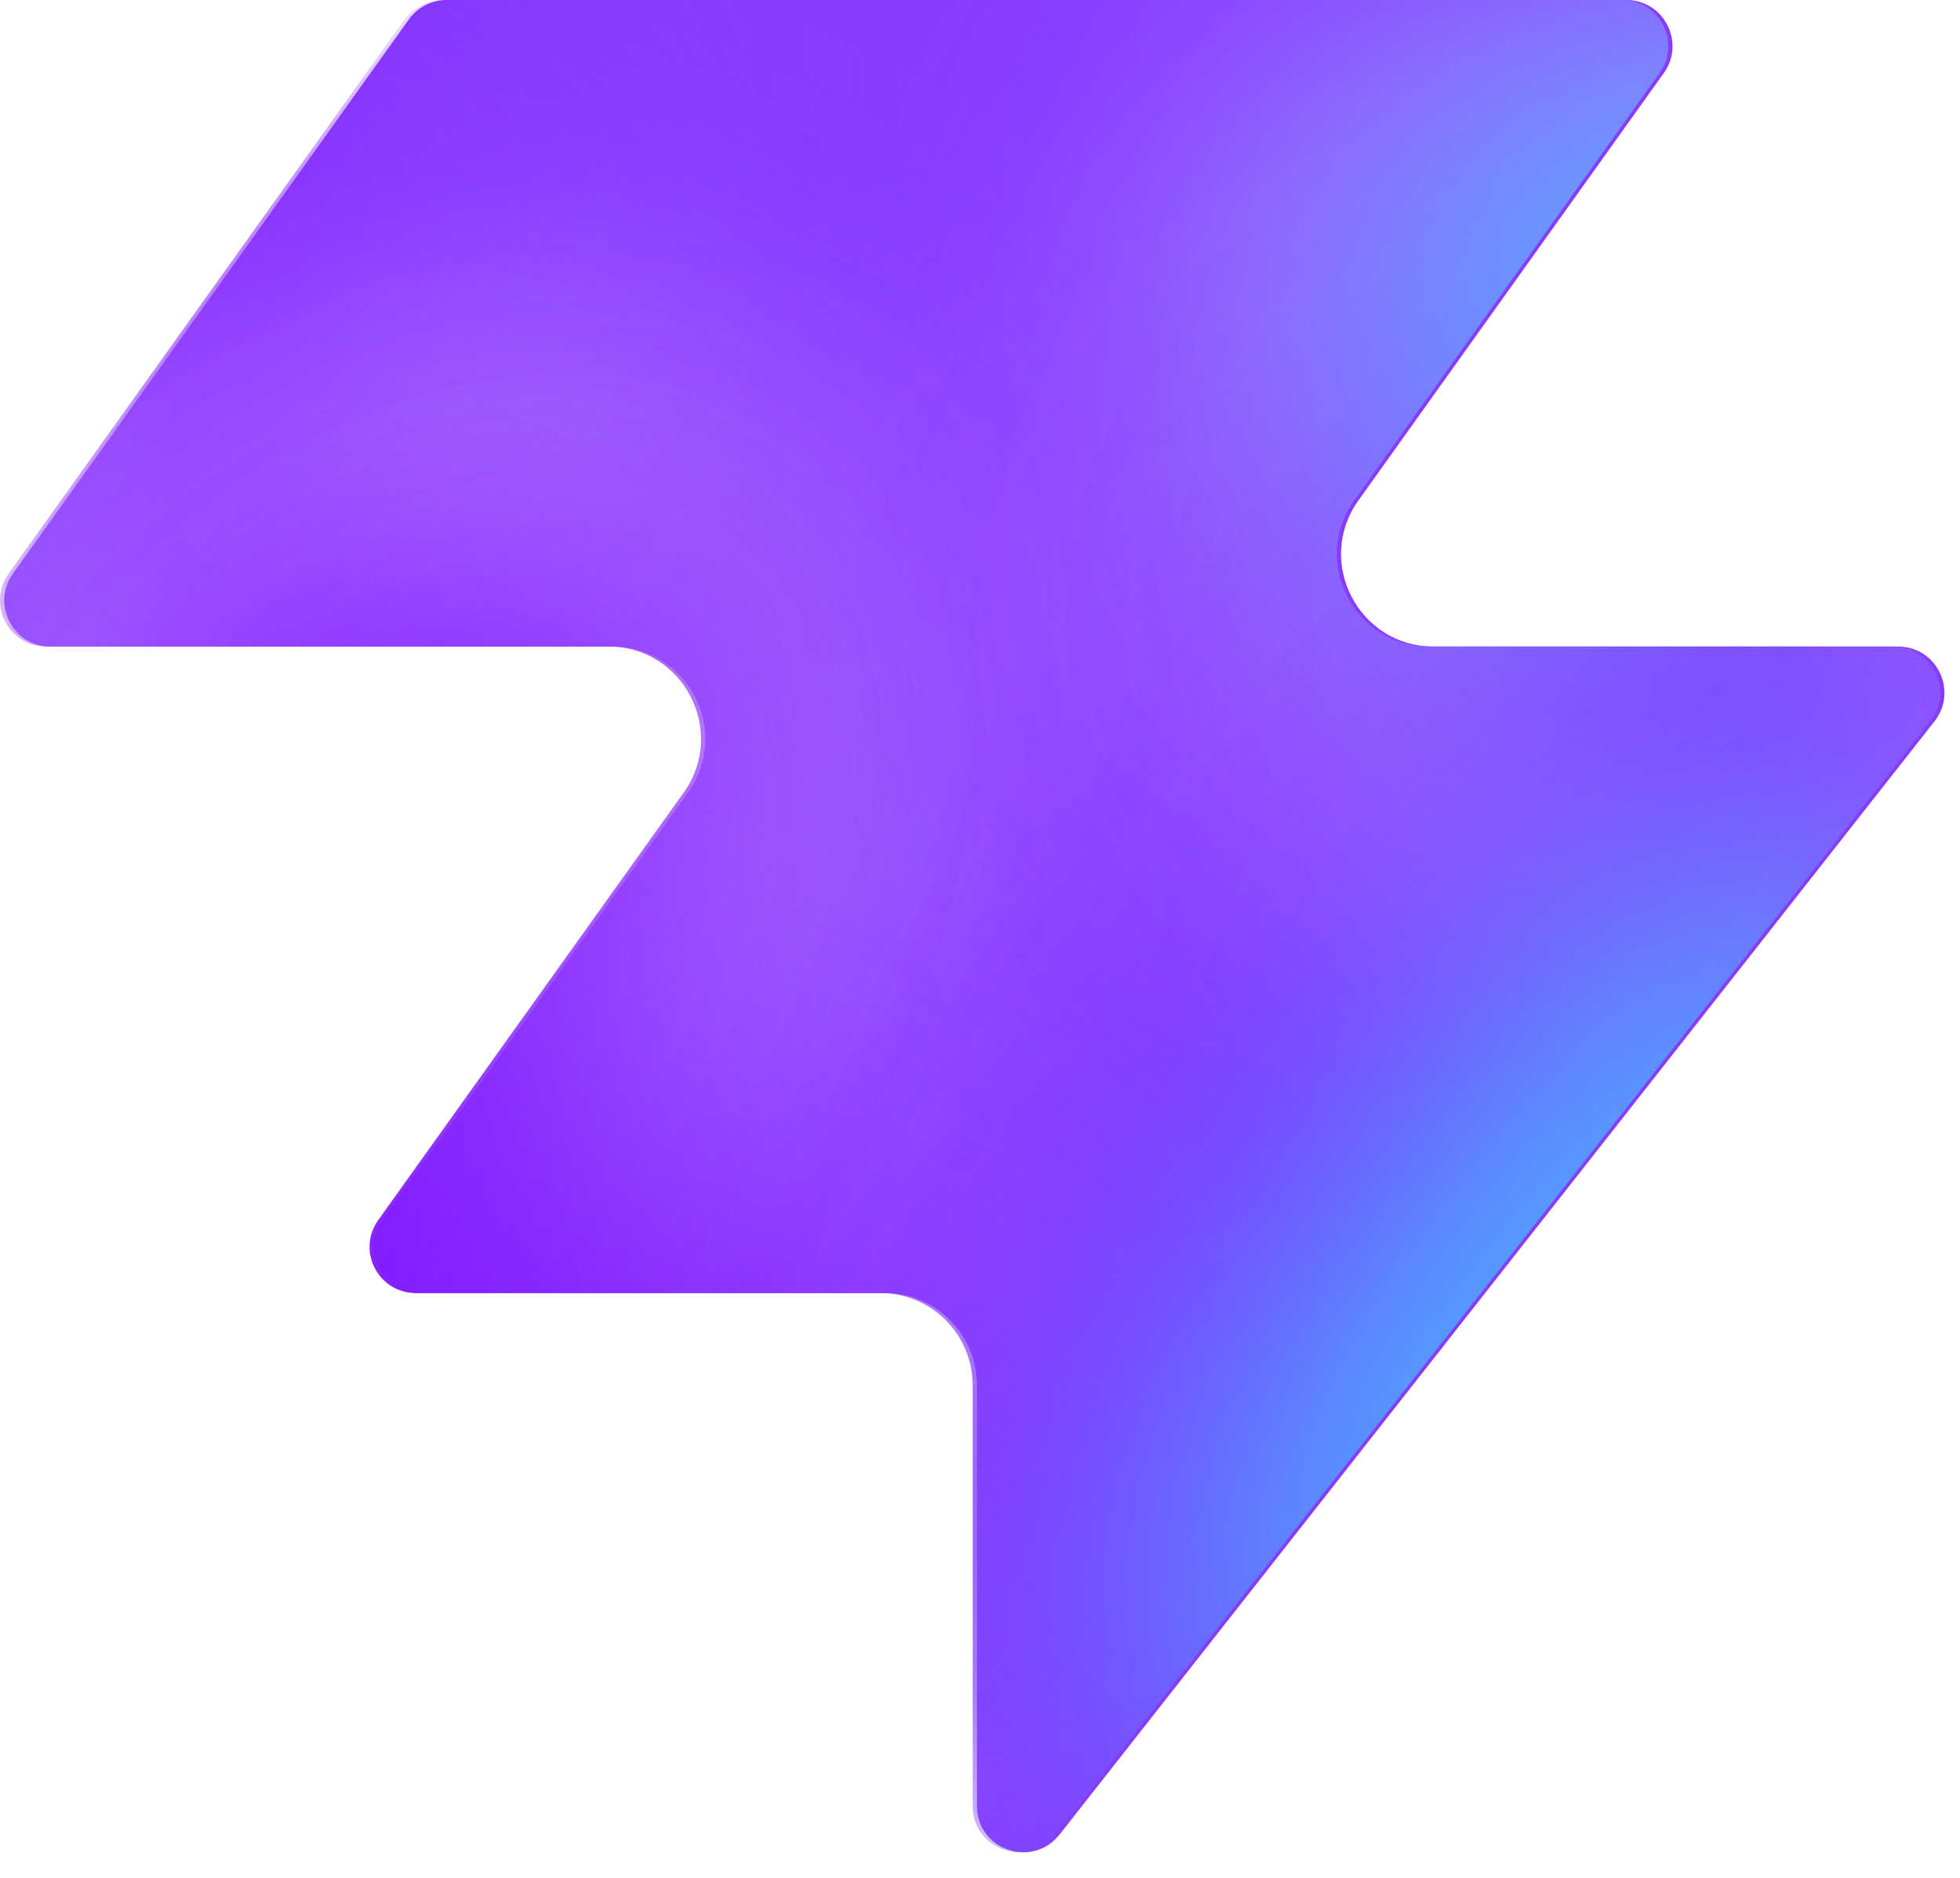
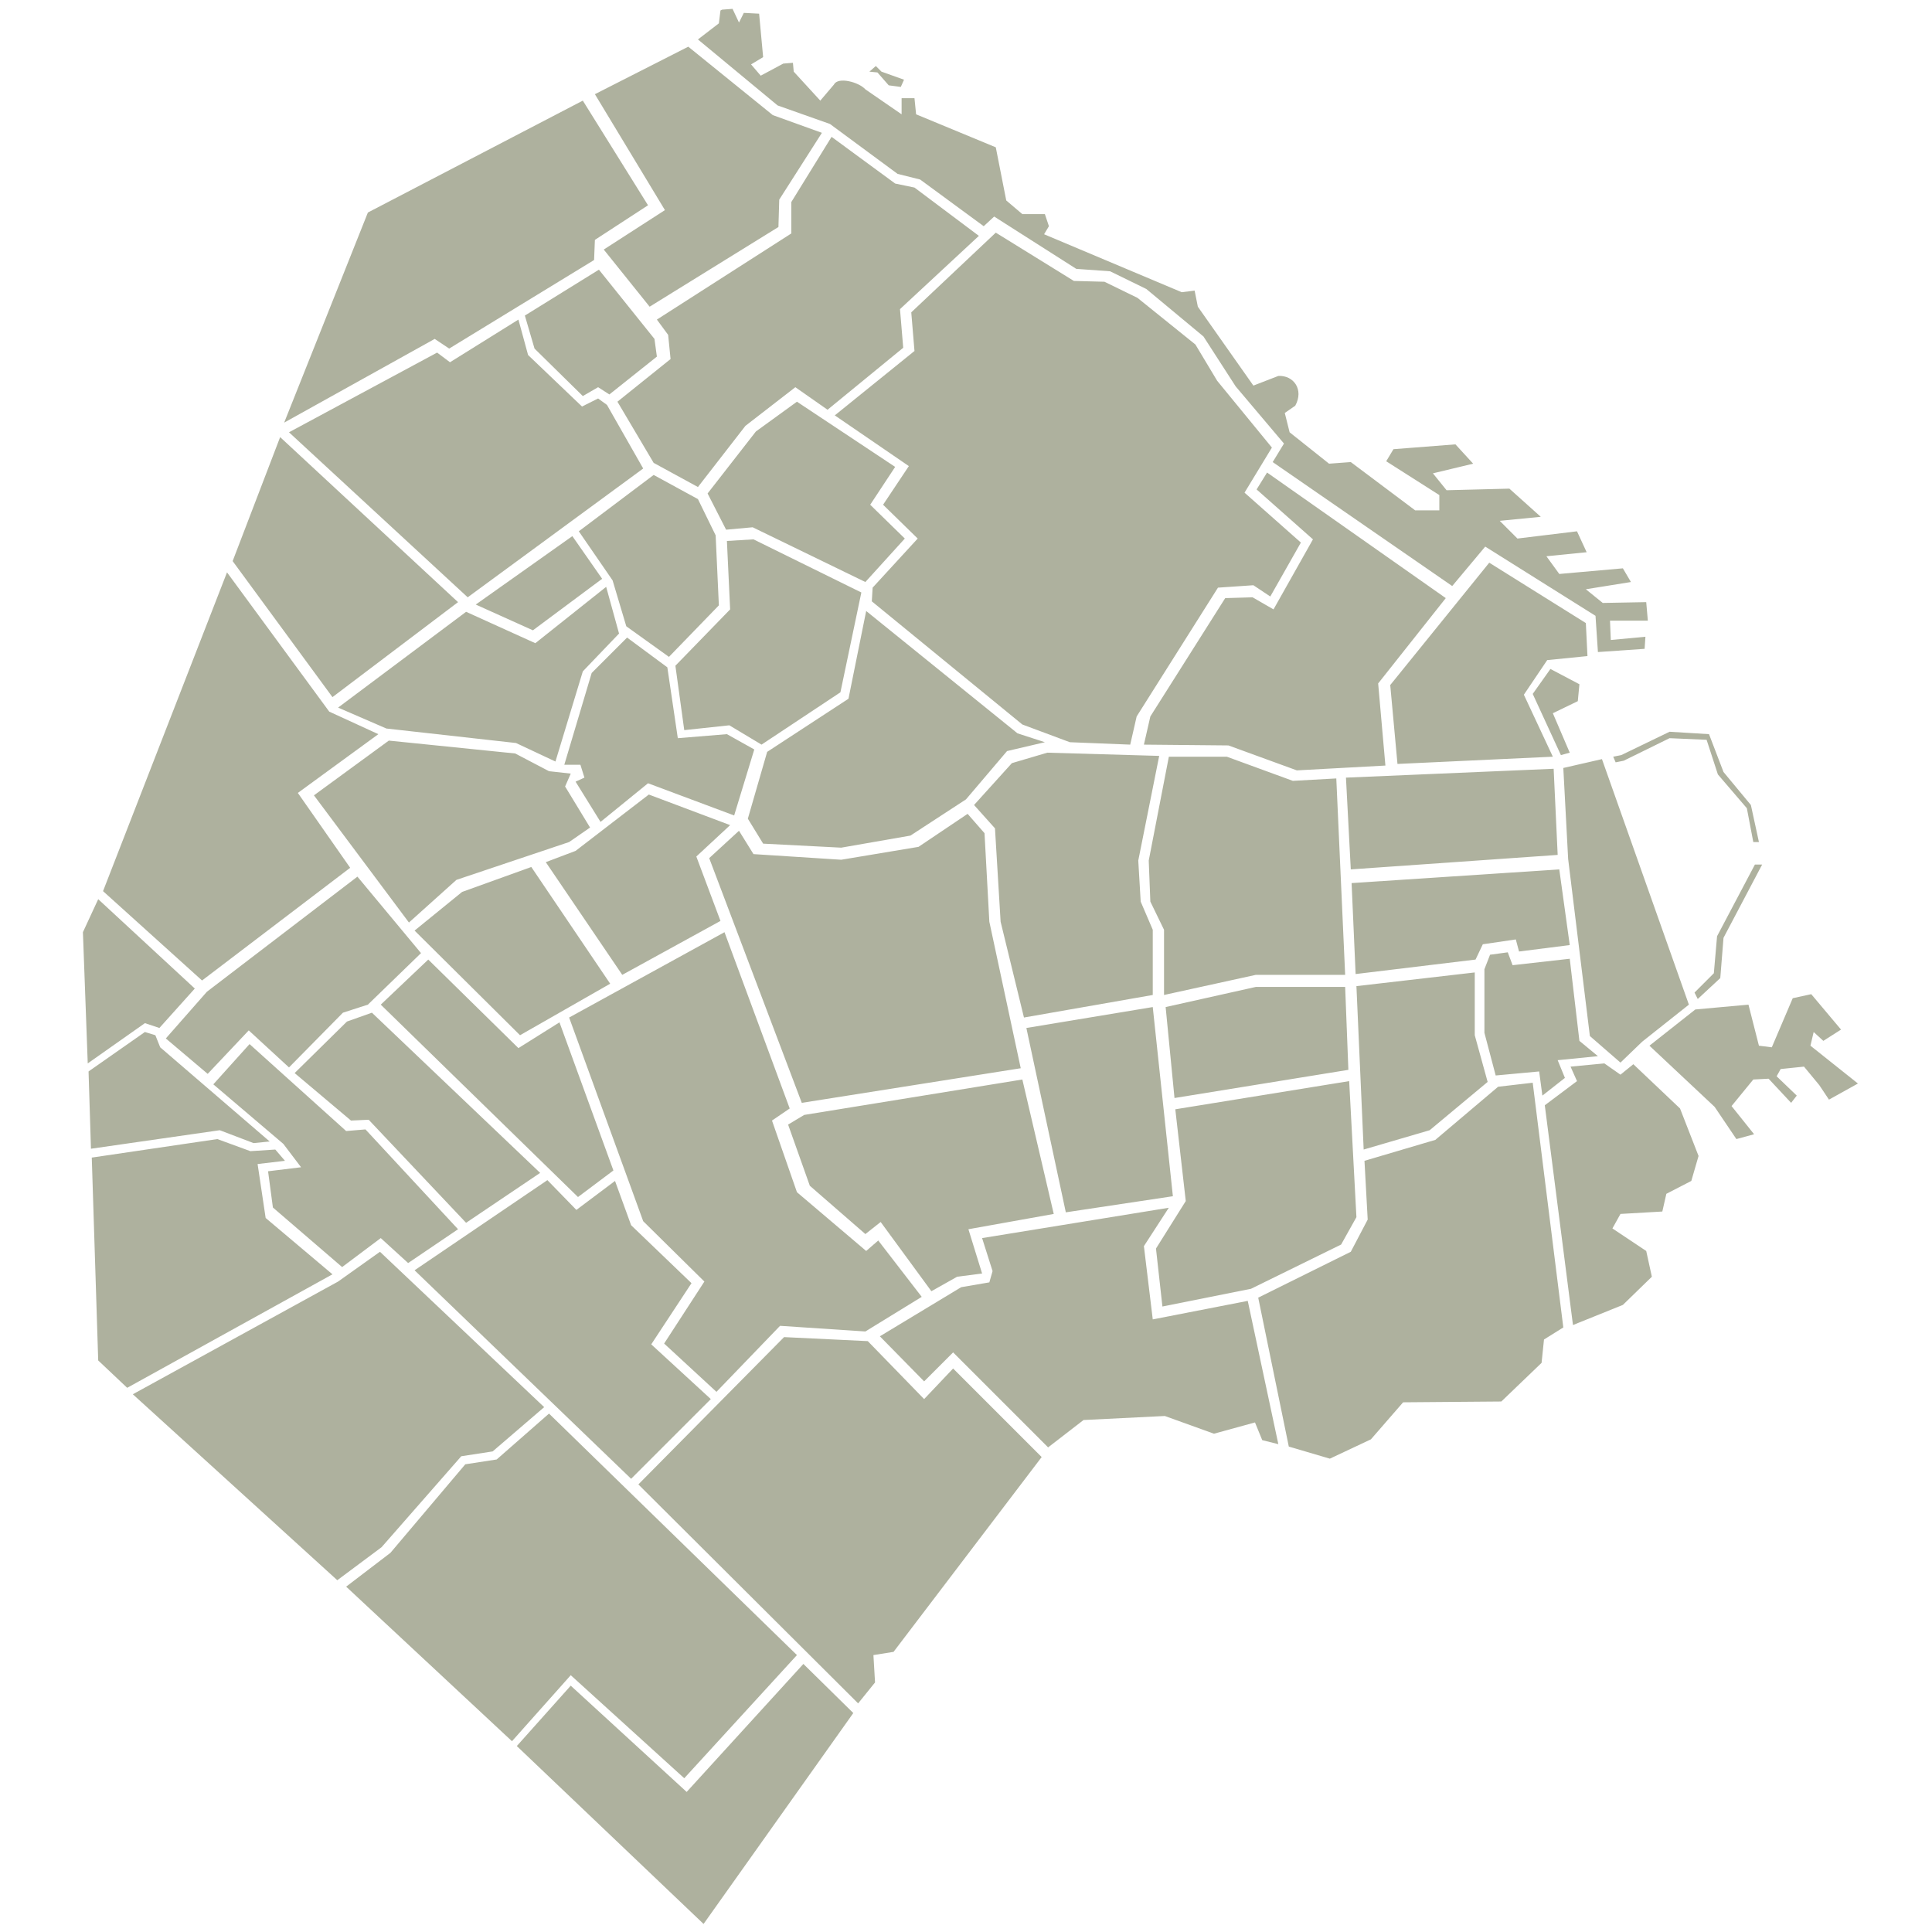
- <svg xmlns="http://www.w3.org/2000/svg" width="48" height="46" fill="none" viewBox="0 0 48 46">
-   <path fill="#863bff" d="M25.946 44.938c-.664.845-2.021.375-2.021-.698V33.937a2.26 2.26 0 0 0-2.262-2.262H10.287c-.92 0-1.456-1.04-.92-1.788l7.48-10.471c1.07-1.497 0-3.578-1.842-3.578H1.237c-.92 0-1.456-1.04-.92-1.788L10.013.474c.214-.297.556-.474.92-.474h28.894c.92 0 1.456 1.04.92 1.788l-7.48 10.471c-1.07 1.498 0 3.579 1.842 3.579h11.377c.943 0 1.473 1.088.89 1.83L25.947 44.94z" style="fill:#863bff;fill:color(display-p3 .525 .23 1);fill-opacity:1" />
-   <mask id="a" width="48" height="46" x="0" y="0" maskUnits="userSpaceOnUse" style="mask-type:alpha">
-     <path fill="#000" d="M25.842 44.938c-.664.844-2.021.375-2.021-.698V33.937a2.26 2.26 0 0 0-2.262-2.262H10.183c-.92 0-1.456-1.04-.92-1.788l7.48-10.471c1.07-1.498 0-3.579-1.842-3.579H1.133c-.92 0-1.456-1.04-.92-1.787L9.91.473c.214-.297.556-.474.92-.474h28.894c.92 0 1.456 1.04.92 1.788l-7.48 10.471c-1.07 1.498 0 3.578 1.842 3.578h11.377c.943 0 1.473 1.088.89 1.832L25.843 44.94z" style="fill:#000;fill-opacity:1" />
-   </mask>
-   <g mask="url(#a)">
-     <g filter="url(#b)">
-       <ellipse cx="5.508" cy="14.704" fill="#ede6ff" rx="5.508" ry="14.704" style="fill:#ede6ff;fill:color(display-p3 .927 .903 1);fill-opacity:1" transform="matrix(.00324 1 1 -.00324 -4.47 31.516)" />
-     </g>
-     <g filter="url(#c)">
-       <ellipse cx="10.399" cy="29.851" fill="#ede6ff" rx="10.399" ry="29.851" style="fill:#ede6ff;fill:color(display-p3 .927 .903 1);fill-opacity:1" transform="matrix(.00324 1 1 -.00324 -39.328 7.883)" />
-     </g>
-     <g filter="url(#d)">
-       <ellipse cx="5.508" cy="30.487" fill="#7e14ff" rx="5.508" ry="30.487" style="fill:#7e14ff;fill:color(display-p3 .492 .077 1);fill-opacity:1" transform="rotate(89.814 -25.913 -14.639)scale(1 -1)" />
-     </g>
-     <g filter="url(#e)">
-       <ellipse cx="5.508" cy="30.599" fill="#7e14ff" rx="5.508" ry="30.599" style="fill:#7e14ff;fill:color(display-p3 .492 .077 1);fill-opacity:1" transform="rotate(89.814 -32.644 -3.334)scale(1 -1)" />
-     </g>
-     <g filter="url(#f)">
-       <ellipse cx="5.508" cy="30.599" fill="#7e14ff" rx="5.508" ry="30.599" style="fill:#7e14ff;fill:color(display-p3 .492 .077 1);fill-opacity:1" transform="matrix(.00324 1 1 -.00324 -34.34 30.47)" />
-     </g>
-     <g filter="url(#g)">
-       <ellipse cx="14.072" cy="22.078" fill="#ede6ff" rx="14.072" ry="22.078" style="fill:#ede6ff;fill:color(display-p3 .927 .903 1);fill-opacity:1" transform="rotate(93.35 24.506 48.493)scale(-1 1)" />
-     </g>
-     <g filter="url(#h)">
-       <ellipse cx="3.47" cy="21.501" fill="#7e14ff" rx="3.47" ry="21.501" style="fill:#7e14ff;fill:color(display-p3 .492 .077 1);fill-opacity:1" transform="rotate(89.009 28.708 47.59)scale(-1 1)" />
-     </g>
-     <g filter="url(#i)">
-       <ellipse cx="3.47" cy="21.501" fill="#7e14ff" rx="3.47" ry="21.501" style="fill:#7e14ff;fill:color(display-p3 .492 .077 1);fill-opacity:1" transform="rotate(89.009 28.708 47.59)scale(-1 1)" />
-     </g>
-     <g filter="url(#j)">
-       <ellipse cx=".387" cy="8.972" fill="#7e14ff" rx="4.407" ry="29.108" style="fill:#7e14ff;fill:color(display-p3 .492 .077 1);fill-opacity:1" transform="rotate(39.51 .387 8.972)" />
-     </g>
-     <g filter="url(#k)">
-       <ellipse cx="47.523" cy="-6.092" fill="#7e14ff" rx="4.407" ry="29.108" style="fill:#7e14ff;fill:color(display-p3 .492 .077 1);fill-opacity:1" transform="rotate(37.892 47.523 -6.092)" />
-     </g>
-     <g filter="url(#l)">
-       <ellipse cx="41.412" cy="6.333" fill="#47bfff" rx="5.971" ry="9.665" style="fill:#47bfff;fill:color(display-p3 .28 .748 1);fill-opacity:1" transform="rotate(37.892 41.412 6.333)" />
-     </g>
-     <g filter="url(#m)">
-       <ellipse cx="-1.879" cy="38.332" fill="#7e14ff" rx="4.407" ry="29.108" style="fill:#7e14ff;fill:color(display-p3 .492 .077 1);fill-opacity:1" transform="rotate(37.892 -1.88 38.332)" />
-     </g>
-     <g filter="url(#n)">
-       <ellipse cx="-1.879" cy="38.332" fill="#7e14ff" rx="4.407" ry="29.108" style="fill:#7e14ff;fill:color(display-p3 .492 .077 1);fill-opacity:1" transform="rotate(37.892 -1.88 38.332)" />
-     </g>
-     <g filter="url(#o)">
-       <ellipse cx="35.651" cy="29.907" fill="#7e14ff" rx="4.407" ry="29.108" style="fill:#7e14ff;fill:color(display-p3 .492 .077 1);fill-opacity:1" transform="rotate(37.892 35.651 29.907)" />
-     </g>
-     <g filter="url(#p)">
-       <ellipse cx="38.418" cy="32.4" fill="#47bfff" rx="5.971" ry="15.297" style="fill:#47bfff;fill:color(display-p3 .28 .748 1);fill-opacity:1" transform="rotate(37.892 38.418 32.4)" />
-     </g>
-   </g>
-   <defs>
-     <filter id="b" width="60.045" height="41.654" x="-19.77" y="16.149" color-interpolation-filters="sRGB" filterUnits="userSpaceOnUse">
-       <feFlood flood-opacity="0" result="BackgroundImageFix" />
-       <feBlend in="SourceGraphic" in2="BackgroundImageFix" result="shape" />
-       <feGaussianBlur result="effect1_foregroundBlur_2002_17158" stdDeviation="7.659" />
-     </filter>
-     <filter id="c" width="90.34" height="51.437" x="-54.613" y="-7.533" color-interpolation-filters="sRGB" filterUnits="userSpaceOnUse">
-       <feFlood flood-opacity="0" result="BackgroundImageFix" />
-       <feBlend in="SourceGraphic" in2="BackgroundImageFix" result="shape" />
-       <feGaussianBlur result="effect1_foregroundBlur_2002_17158" stdDeviation="7.659" />
-     </filter>
-     <filter id="d" width="79.355" height="29.4" x="-49.64" y="2.03" color-interpolation-filters="sRGB" filterUnits="userSpaceOnUse">
-       <feFlood flood-opacity="0" result="BackgroundImageFix" />
-       <feBlend in="SourceGraphic" in2="BackgroundImageFix" result="shape" />
-       <feGaussianBlur result="effect1_foregroundBlur_2002_17158" stdDeviation="4.596" />
-     </filter>
-     <filter id="e" width="79.579" height="29.4" x="-45.045" y="20.029" color-interpolation-filters="sRGB" filterUnits="userSpaceOnUse">
-       <feFlood flood-opacity="0" result="BackgroundImageFix" />
-       <feBlend in="SourceGraphic" in2="BackgroundImageFix" result="shape" />
-       <feGaussianBlur result="effect1_foregroundBlur_2002_17158" stdDeviation="4.596" />
-     </filter>
-     <filter id="f" width="79.579" height="29.4" x="-43.513" y="21.178" color-interpolation-filters="sRGB" filterUnits="userSpaceOnUse">
-       <feFlood flood-opacity="0" result="BackgroundImageFix" />
-       <feBlend in="SourceGraphic" in2="BackgroundImageFix" result="shape" />
-       <feGaussianBlur result="effect1_foregroundBlur_2002_17158" stdDeviation="4.596" />
-     </filter>
-     <filter id="g" width="74.749" height="58.852" x="15.756" y="-17.901" color-interpolation-filters="sRGB" filterUnits="userSpaceOnUse">
-       <feFlood flood-opacity="0" result="BackgroundImageFix" />
-       <feBlend in="SourceGraphic" in2="BackgroundImageFix" result="shape" />
-       <feGaussianBlur result="effect1_foregroundBlur_2002_17158" stdDeviation="7.659" />
-     </filter>
-     <filter id="h" width="61.377" height="25.362" x="23.548" y="2.284" color-interpolation-filters="sRGB" filterUnits="userSpaceOnUse">
-       <feFlood flood-opacity="0" result="BackgroundImageFix" />
-       <feBlend in="SourceGraphic" in2="BackgroundImageFix" result="shape" />
-       <feGaussianBlur result="effect1_foregroundBlur_2002_17158" stdDeviation="4.596" />
-     </filter>
-     <filter id="i" width="61.377" height="25.362" x="23.548" y="2.284" color-interpolation-filters="sRGB" filterUnits="userSpaceOnUse">
-       <feFlood flood-opacity="0" result="BackgroundImageFix" />
-       <feBlend in="SourceGraphic" in2="BackgroundImageFix" result="shape" />
-       <feGaussianBlur result="effect1_foregroundBlur_2002_17158" stdDeviation="4.596" />
-     </filter>
-     <filter id="j" width="56.045" height="63.649" x="-27.636" y="-22.853" color-interpolation-filters="sRGB" filterUnits="userSpaceOnUse">
-       <feFlood flood-opacity="0" result="BackgroundImageFix" />
-       <feBlend in="SourceGraphic" in2="BackgroundImageFix" result="shape" />
-       <feGaussianBlur result="effect1_foregroundBlur_2002_17158" stdDeviation="4.596" />
-     </filter>
-     <filter id="k" width="54.814" height="64.646" x="20.116" y="-38.415" color-interpolation-filters="sRGB" filterUnits="userSpaceOnUse">
-       <feFlood flood-opacity="0" result="BackgroundImageFix" />
-       <feBlend in="SourceGraphic" in2="BackgroundImageFix" result="shape" />
-       <feGaussianBlur result="effect1_foregroundBlur_2002_17158" stdDeviation="4.596" />
-     </filter>
-     <filter id="l" width="33.541" height="35.313" x="24.641" y="-11.323" color-interpolation-filters="sRGB" filterUnits="userSpaceOnUse">
-       <feFlood flood-opacity="0" result="BackgroundImageFix" />
-       <feBlend in="SourceGraphic" in2="BackgroundImageFix" result="shape" />
-       <feGaussianBlur result="effect1_foregroundBlur_2002_17158" stdDeviation="4.596" />
-     </filter>
-     <filter id="m" width="54.814" height="64.646" x="-29.286" y="6.009" color-interpolation-filters="sRGB" filterUnits="userSpaceOnUse">
-       <feFlood flood-opacity="0" result="BackgroundImageFix" />
-       <feBlend in="SourceGraphic" in2="BackgroundImageFix" result="shape" />
-       <feGaussianBlur result="effect1_foregroundBlur_2002_17158" stdDeviation="4.596" />
-     </filter>
-     <filter id="n" width="54.814" height="64.646" x="-29.286" y="6.009" color-interpolation-filters="sRGB" filterUnits="userSpaceOnUse">
-       <feFlood flood-opacity="0" result="BackgroundImageFix" />
-       <feBlend in="SourceGraphic" in2="BackgroundImageFix" result="shape" />
-       <feGaussianBlur result="effect1_foregroundBlur_2002_17158" stdDeviation="4.596" />
-     </filter>
-     <filter id="o" width="54.814" height="64.646" x="8.244" y="-2.416" color-interpolation-filters="sRGB" filterUnits="userSpaceOnUse">
-       <feFlood flood-opacity="0" result="BackgroundImageFix" />
-       <feBlend in="SourceGraphic" in2="BackgroundImageFix" result="shape" />
-       <feGaussianBlur result="effect1_foregroundBlur_2002_17158" stdDeviation="4.596" />
-     </filter>
-     <filter id="p" width="39.409" height="43.623" x="18.713" y="10.588" color-interpolation-filters="sRGB" filterUnits="userSpaceOnUse">
-       <feFlood flood-opacity="0" result="BackgroundImageFix" />
-       <feBlend in="SourceGraphic" in2="BackgroundImageFix" result="shape" />
-       <feGaussianBlur result="effect1_foregroundBlur_2002_17158" stdDeviation="4.596" />
-     </filter>
-   </defs>
+ <svg xmlns="http://www.w3.org/2000/svg" version="1.1" width="2400" height="2400">
+   <path d="m 642,2169 232,221 186,-262 -62,-61 -145,159 -144,-132 z m -212,-198 206,192 73,-82 141,128 140,-153 -308,-300 -65,57 -39,6 -93,110 z m -265,-239 254,231 55,-41 99,-113 39,-6 64,-55 -204,-193 -52,37 z m -51,-294 8,252 36,34 255,-141 -83,-70 -10,-67 34,-4 -12,-14 -31,2 -41,-15 z m -4,-107 3,96 160,-23 42,16 20,-2 -136,-117 -6,-15 -13,-4 z m -7,-173 6,163 71,-50 18,6 44,-49 -120,-111 z m 690,686 273,272 21,-26 -2,-34 25,-4 184,-242 -110,-110 -36,38 -70,-72 -104,-5 z m -278,-266 269,259 99,-99 -74,-68 50,-76 -75,-72 -20,-55 -48,36 -36,-37 z m -250,-231 87,74 22,29 -41,5 6,45 86,74 48,-36 34,31 62,-42 -115,-124 -24,2 -120,-108 z m 101,-14 70,59 22,-1 121,128 92,-62 -209,-199 -31,11 z m 107,-85 245,239 44,-33 -67,-184 -51,32 -112,-110 z m -267,42 52,44 51,-54 50,46 67,-68 31,-10 66,-64 -79,-95 -187,143 z M 128,1107 251,1218 435,1078 370,985 470,912 409,884 282,711 z m 579,157 92,253 76,75 -50,77 65,60 79,-82 106,7 70,-43 -54,-70 -15,13 -86,-73 -31,-89 22,-15 -81,-219 z m -192,-108 131,130 112,-64 -98,-145 -86,31 z m -125,-168 118,158 59,-53 140,-47 26,-18 -31,-51 7,-16 -27,-3 -42,-22 -157,-16 z m 30,-109 60,26 161,18 49,23 34,-112 45,-47 -16,-58 -88,70 -86,-39 z M 289,697 413,866 569,748 348,543 z m 302,54 71,32 86,-64 -37,-53 z M 359,537 581,742 799,582 l -45,-79 -11,-8 -20,10 -67,-64 -12,-44 -85,53 -16,-12 z m 293,-145 12,41 60,59 19,-11 14,9 59,-47 -3,-22 -69,-86 z m -299,133 187,-104 18,12 180,-110 1,-25 66,-43 -81,-130 -267,139 z m 325,546 95,140 122,-67 -30,-80 42,-39 -101,-38 -91,70 z m 23,-121 20,0 5,16 -11,5 31,50 59,-48 107,40 25,-82 -34,-19 -61,5 -13,-88 -50,-37 -44,44 z m 18,-290 42,61 17,57 53,38 62,-64 -4,-87 -22,-45 -55,-30 z m 374,1000 55,56 36,-36 118,118 44,-34 101,-5 61,22 51,-14 9,22 20,5 -38,-178 -118,23 -11,-91 30.917,-47.68 L 1220,1538 l 13,41 -4,14 -35,6 z m -114,-263 27,76 69,60 19,-15 63,86 32,-18 31,-4 -17,-55 106,-19 -39,-167 -271,44 z m -98,-331 115,304 272,-43 -39,-182 -6,-110 -21,-24 -61,41 -96,16 -109,-7 -18,-29 z m 48,-49 19,31 97,5 86,-15 69,-45 51,-60 47,-11 -34,-11 -188,-152 -22,109 -101,66 z m -90,-190 11,80 56,-6 40,24 98,-65 26,-124 -134,-66 -33,2 4,85 z m 40,-214 23,45 33,-3 140,68 49,-54 -43,-42 31,-47 -122,-81 -51,37 z m -112,-114 45,76 55,30 59,-76 62,-48 40,28 94,-77 -4,-48 98,-91 -80,-60 -24,-5 -79,-58 -50,81 0,39 -167,107 14,19 3,30 z m -28,-382 87,144 -76,49 57,71 160,-99 1,-34 53,-83 -61,-22 -105,-85 z m 536,1160 49,229 133,-20 -25,-235 z m -65,-277 26,29 7,116 29,119 160,-28 0,-81 -15,-35 -3,-51 26,-130 -139,-4 -44,13 z m -173,-484 92,63 -32,48 43,42 -56,61 -1,17 187,153 59,22 75,3 8,-35 101,-160 44,-3 21,14 38,-67 -70,-62 34,-56 -68,-83 -27,-45 -72,-58 -41,-20 -38,-1 -97,-60 -105,99 4,48 z m 526,1096 38,185 51,15 51,-24 40,-46 122,-1 50,-48 3,-29 24,-15 -38,-304 -43,5 -78,66 -88,26 4,73 -21,40 z m -127,-61 8,72 110,-22 112,-55 19,-34 -9,-169 -216,35 13,114 z m 12,-300 11,113 216,-35 -4,-103 -111,0 z m -21,-182 2,51 17,35 0,81 114,-25 111,0 -11,-244 -54,3 -82,-30 -72,0 z m -6,-144 105,1 85,31 110,-6 -9,-102 84,-106 -222,-156 -13,21 70,62 -49,87 -26,-15 -34,1 -93,147 z m 264,300 9,203 82,-24 72,-60 -16,-58 0,-78 z m 159,-21 0,79 14,53 54,-5 4,30 28,-22 -9,-22 50,-5 -23,-19 -12,-102 -71,8 -6,-16 -22,3 z m -160,6 149,-18 9,-19 41,-6 4,15 63,-8 -13,-94 -258,17 z m -12,-244 6,114 257,-18 -5,-107 z m 55,-115 9,98 193,-9 -36,-77 29,-43 50,-5 -2,-41 -120,-75 z m 232,492 -40,30 35,273 62,-25 36,-35 -7,-32 -42,-28 10,-18 52,-3 5,-22 31,-16 9,-31 -23,-59 -58,-55 -16,13 -20,-14 -42,4 z m 31,-400 -48,11 6,113 27,220 38,33 27,-26 58,-46 z m -64,-112 -22,31 35,76 11,-3 -21,-49 31,-15 2,-21 z m 148,78 -60,29 -10,2 3,7 10,-2 57,-28 46,2 14,43 36,42 8,42 7,0 -10,-46 -34,-41 -18,-47 z m 106,165 -47,89 -4,46 -24,24 4,8 28,-26 4,-50 48,-91 z m 70,161 -23,5 -26,61 -16,-2 -13,-51 -66,6 -57,45 81,76 27,40 22,-6 -28,-35 27,-33 19,-1 28,30 7,-9 -25,-24 5,-9 29,-3 19,23 12,18 36,-20 -59,-47 4,-17 12,11 22,-14 z M 895,13 l -2,16 -26,20 99,82 65,23 84,62 28,7 79,58 c 0,0 13,-12 13,-12 l 102,65 42,3 45,22 71,59 40,62 60,71 -14,23 223,154 41,-49 137,86 3,45 58,-4 1,-15 -43,4 -1,-24 47,0 -2,-23 -54,1 -21,-17 56,-9 -10,-17 -79,7 -16,-22 50,-5 -12,-26 -74,9 -22,-22 51,-5 -39,-35 -78,2 -17,-21 50,-12 -22,-24 -77,6 -9,15 66,42 0,19 -30,0 -80,-60 -27,2 -49,-39 -6,-24 13,-9 c 11,-20 -2,-38 -21,-37 l -31,12 -69,-98 -4,-20 -16,2 -171,-72 6,-10 -5,-15 -28,0 -20,-17 -13,-66 -99,-41 -2,-20 -16,0 0,20 -45,-31 c -8,-9 -34,-16 -39,-6 l -17,20 -33,-36 -1,-11 -12,1 -28,15 -12,-14 15,-9 -5,-54 -19,-1 -6,12 -8,-17 -13,1 z m 193,69 -8,7 10,1 14,16 15,2 4,-9 -28,-10 z" style="fill:#aeb19e" />
</svg>
